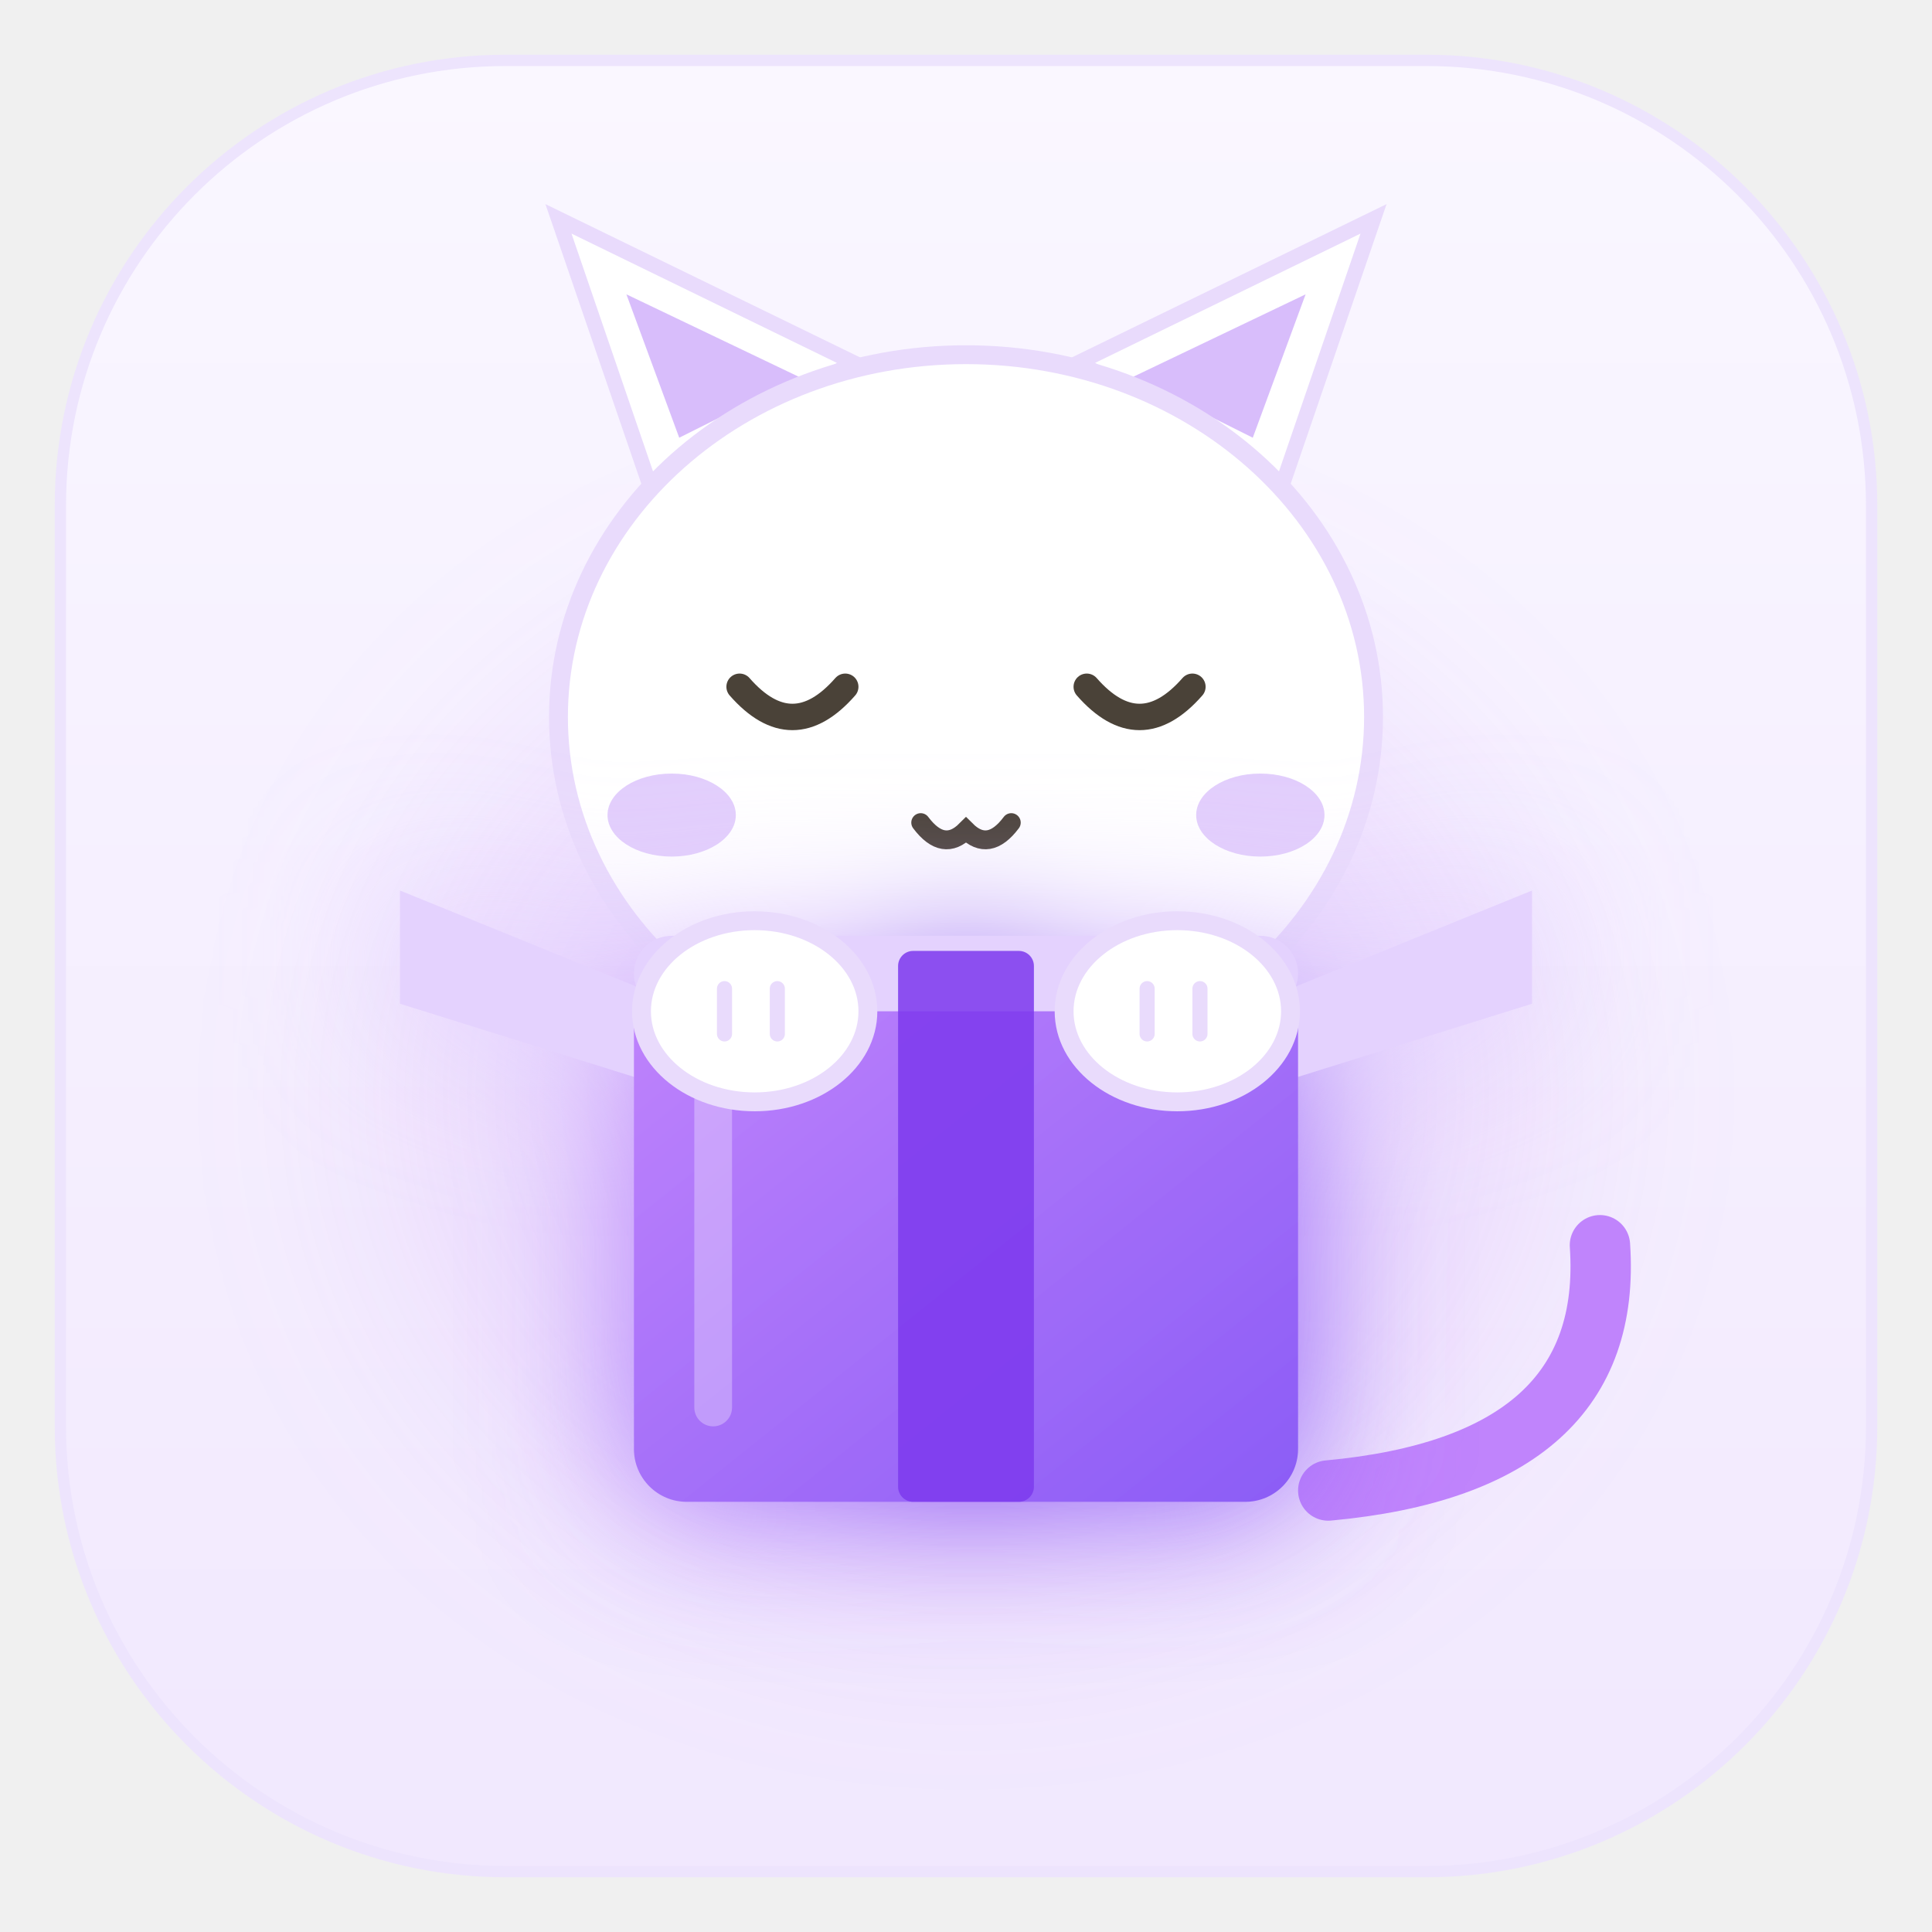
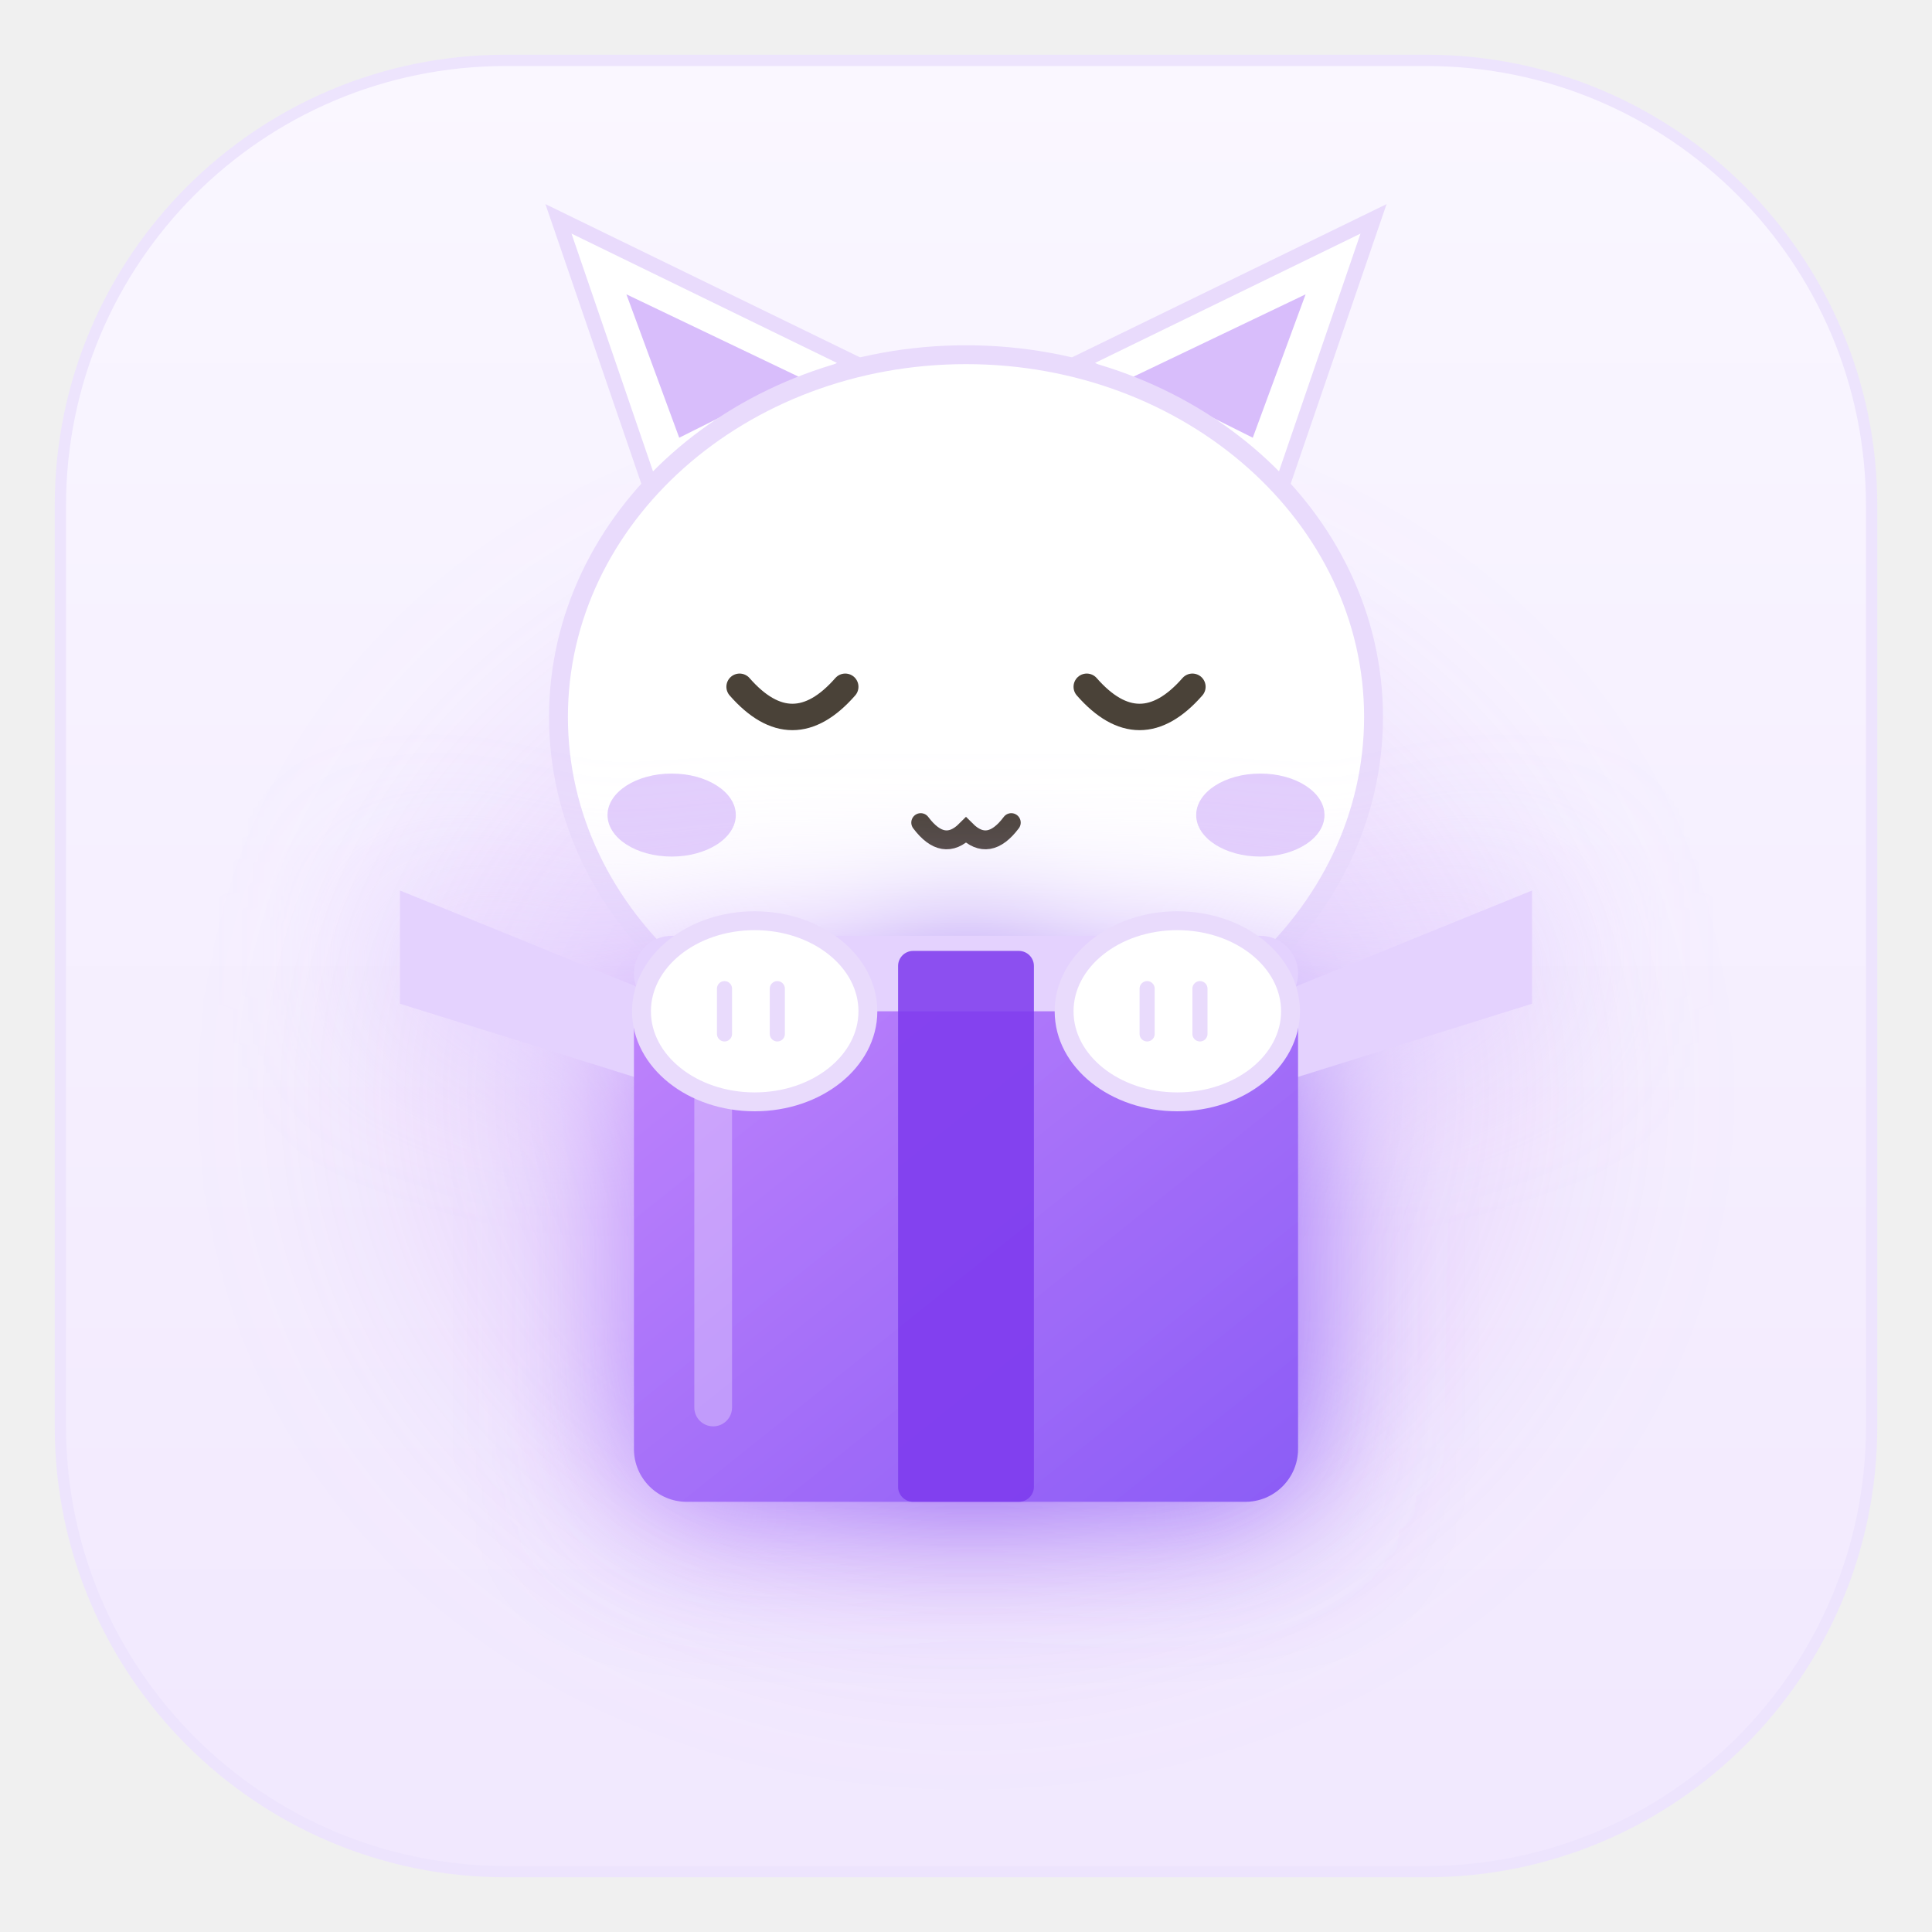
<svg xmlns="http://www.w3.org/2000/svg" width="512" height="512" viewBox="0 0 512 512">
  <defs>
    <linearGradient id="purple" x1="0" y1="0" x2="1" y2="1">
      <stop offset="0" stop-color="#C084FC" />
      <stop offset="1" stop-color="#8B5CF6" />
    </linearGradient>
    <linearGradient id="bg" x1="0" y1="0" x2="0" y2="1">
      <stop offset="0" stop-color="#FAF7FF" />
      <stop offset="1" stop-color="#F1E8FE" />
    </linearGradient>
    <filter id="glow" x="-60%" y="-60%" width="220%" height="220%">
      <feGaussianBlur stdDeviation="20" result="b" />
      <feMerge>
        <feMergeNode in="b" />
        <feMergeNode in="SourceGraphic" />
      </feMerge>
    </filter>
    <filter id="soft" x="-80%" y="-80%" width="260%" height="260%">
      <feGaussianBlur stdDeviation="28" />
    </filter>
  </defs>
  <rect x="16" y="16" width="480" height="480" rx="118" fill="url(#bg)" />
  <rect x="16" y="16" width="480" height="480" rx="118" fill="none" stroke="#EDE4FD" stroke-width="3" />
  <ellipse cx="256" cy="290" rx="150" ry="130" fill="#A855F7" opacity="0.14" filter="url(#soft)" />
-   <path d="M352 395 Q428 388 424 330" fill="none" stroke="#C084FC" stroke-width="16" stroke-linecap="round" />
  <polygon points="172,128 148,58 226,96" fill="#FFFFFF" stroke="#E9DBFC" stroke-width="4" />
  <polygon points="340,128 364,58 286,96" fill="#FFFFFF" stroke="#E9DBFC" stroke-width="4" />
  <polygon points="180,116 166,78 212,100" fill="#D8BDFB" />
  <polygon points="332,116 346,78 300,100" fill="#D8BDFB" />
  <ellipse cx="256" cy="190" rx="108" ry="96" fill="#FFFFFF" stroke="#E9DBFC" stroke-width="5" />
  <path d="M196 182 Q210 198 224 182" fill="none" stroke="#4A4238" stroke-width="7" stroke-linecap="round" />
  <path d="M288 182 Q302 198 316 182" fill="none" stroke="#4A4238" stroke-width="7" stroke-linecap="round" />
  <path d="M244 218 Q250 226 256 220 Q262 226 268 218" fill="none" stroke="#4A4238" stroke-width="5" stroke-linecap="round" />
  <ellipse cx="178" cy="216" rx="17" ry="11" fill="#D8BDFB" opacity="0.75" />
  <ellipse cx="334" cy="216" rx="17" ry="11" fill="#D8BDFB" opacity="0.75" />
  <g filter="url(#glow)">
    <polygon points="170,262 106,236 106,266 170,286" fill="#E4D2FE" />
    <polygon points="342,262 406,236 406,266 342,286" fill="#E4D2FE" />
    <rect x="168" y="256" width="176" height="142" rx="14" fill="url(#purple)" />
    <rect x="168" y="248" width="176" height="20" rx="10" fill="#E4D2FE" />
    <rect x="238" y="252" width="36" height="146" rx="4" fill="#7C3AED" opacity="0.85" />
    <rect x="184" y="286" width="10" height="92" rx="5" fill="#FFFFFF" opacity="0.3" />
  </g>
  <ellipse cx="200" cy="268" rx="30" ry="24" fill="#FFFFFF" stroke="#E9DBFC" stroke-width="5" />
  <ellipse cx="312" cy="268" rx="30" ry="24" fill="#FFFFFF" stroke="#E9DBFC" stroke-width="5" />
  <path d="M192 262 v12 M206 262 v12" stroke="#E9DBFC" stroke-width="4" stroke-linecap="round" />
  <path d="M304 262 v12 M318 262 v12" stroke="#E9DBFC" stroke-width="4" stroke-linecap="round" />
</svg>
